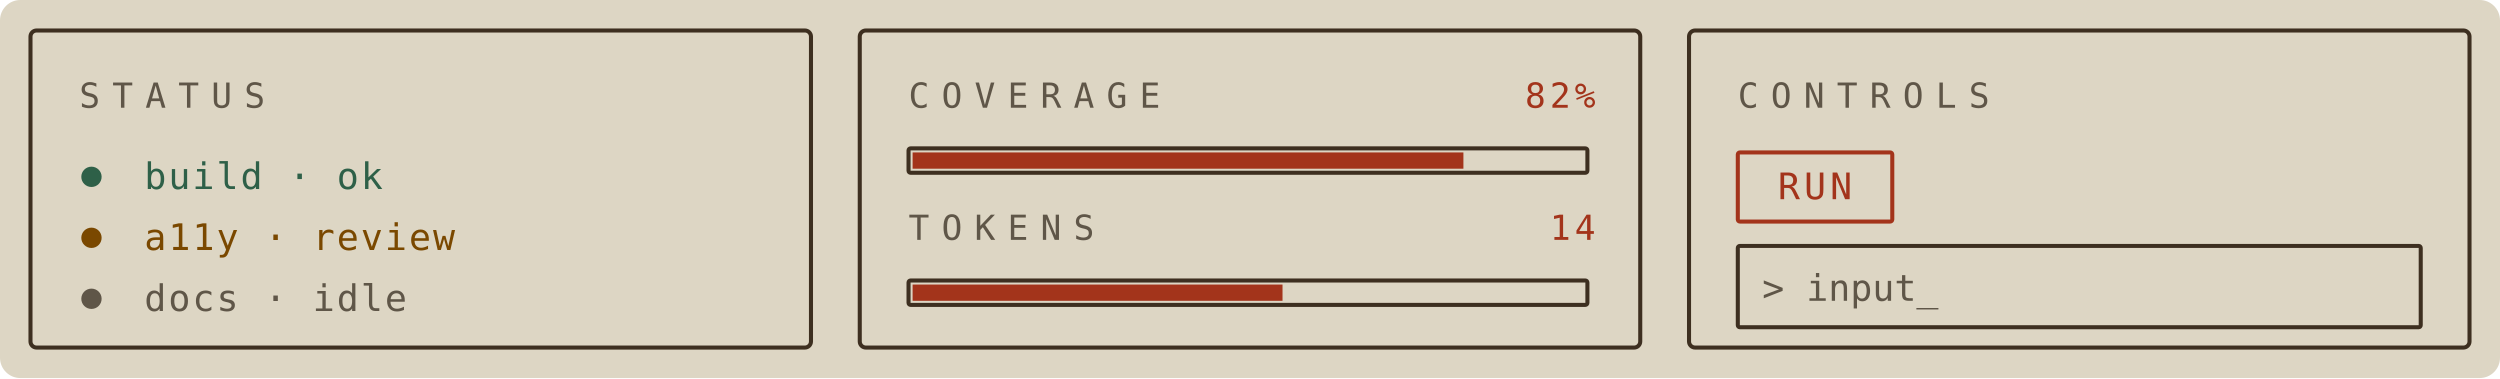
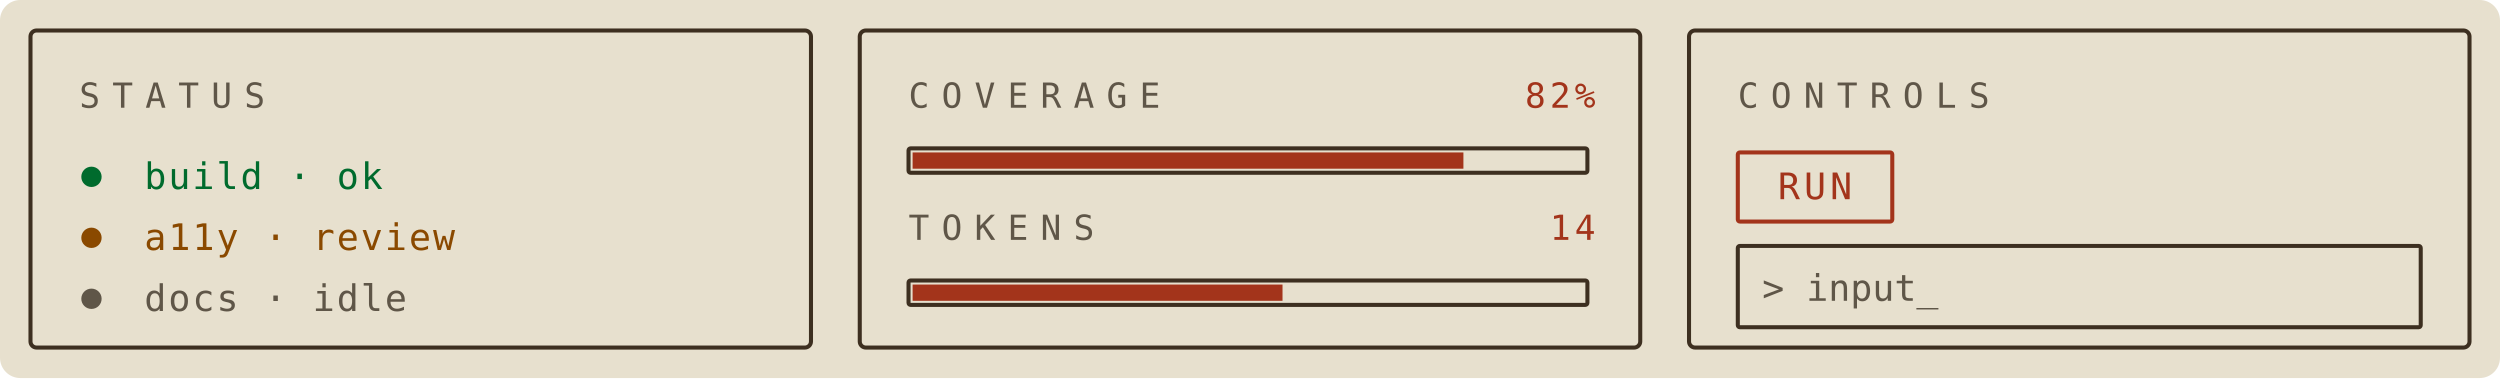
<svg xmlns="http://www.w3.org/2000/svg" viewBox="25 257 1230 186" width="1230" height="186">
  <defs>
    <style>
      .mono { font-family: ui-monospace, SFMono-Regular, Menlo, Monaco, Consolas, monospace; }
      .label { fill: #5f5648; font-size: 17px; letter-spacing: 6px; }
      .copy { fill: #0e0e0e; font-size: 18px; letter-spacing: 1px; }
      .muted { fill: #5f5648; }
      .accent { fill: #a3341b; }
      .accent-fill { fill: #a3341b; }
-       .success { fill: #2e6048; }
-       .warn { fill: #7a4800; }
+       .success { fill: #006b2d; }
+       .warn { fill: #8a4900; }
      .idle { fill: #5f5648; }
      .frame { fill: none; stroke: #3d2f20; stroke-width: 2; }
      .accent-frame { fill: none; stroke: #a3341b; stroke-width: 2; }
    </style>
  </defs>
-   <rect x="25" y="257" width="1230" height="186" rx="10" fill="#ddd6c4" />
+   <rect x="25" y="257" width="1230" height="186" rx="10" fill="#e7e0ce" />
  <rect x="40" y="272" width="384" height="156" rx="3" class="frame" />
  <text x="64" y="310" class="mono label">STATUS</text>
  <circle cx="70" cy="344" r="5" class="success" />
  <text x="96" y="350" class="mono copy success">build · ok</text>
  <circle cx="70" cy="374" r="5" class="warn" />
  <text x="96" y="380" class="mono copy warn">a11y · review</text>
  <circle cx="70" cy="404" r="5" class="idle" />
  <text x="96" y="410" class="mono copy idle">docs · idle</text>
  <rect x="448" y="272" width="384" height="156" rx="3" class="frame" />
  <text x="472" y="310" class="mono label">COVERAGE</text>
  <text x="810" y="310" text-anchor="end" class="mono accent" font-size="17" letter-spacing="2">82%</text>
  <rect x="472" y="330" width="334" height="12" rx="1" class="frame" />
  <rect x="474" y="332" width="271" height="8" class="accent-fill" />
  <text x="472" y="375" class="mono label">TOKENS</text>
  <text x="810" y="375" text-anchor="end" class="mono accent" font-size="17" letter-spacing="2">14</text>
  <rect x="472" y="395" width="334" height="12" rx="1" class="frame" />
  <rect x="474" y="397" width="182" height="8" class="accent-fill" />
  <rect x="856" y="272" width="384" height="156" rx="3" class="frame" />
  <text x="880" y="310" class="mono label">CONTROLS</text>
  <rect x="880" y="332" width="76" height="34" rx="1" class="accent-frame" />
  <text x="918" y="355" text-anchor="middle" class="mono accent" font-size="18" letter-spacing="2">RUN</text>
  <rect x="880" y="378" width="336" height="40" rx="1" class="frame" />
  <text x="892" y="405" class="mono muted" font-size="18">&gt; input_</text>
</svg>
